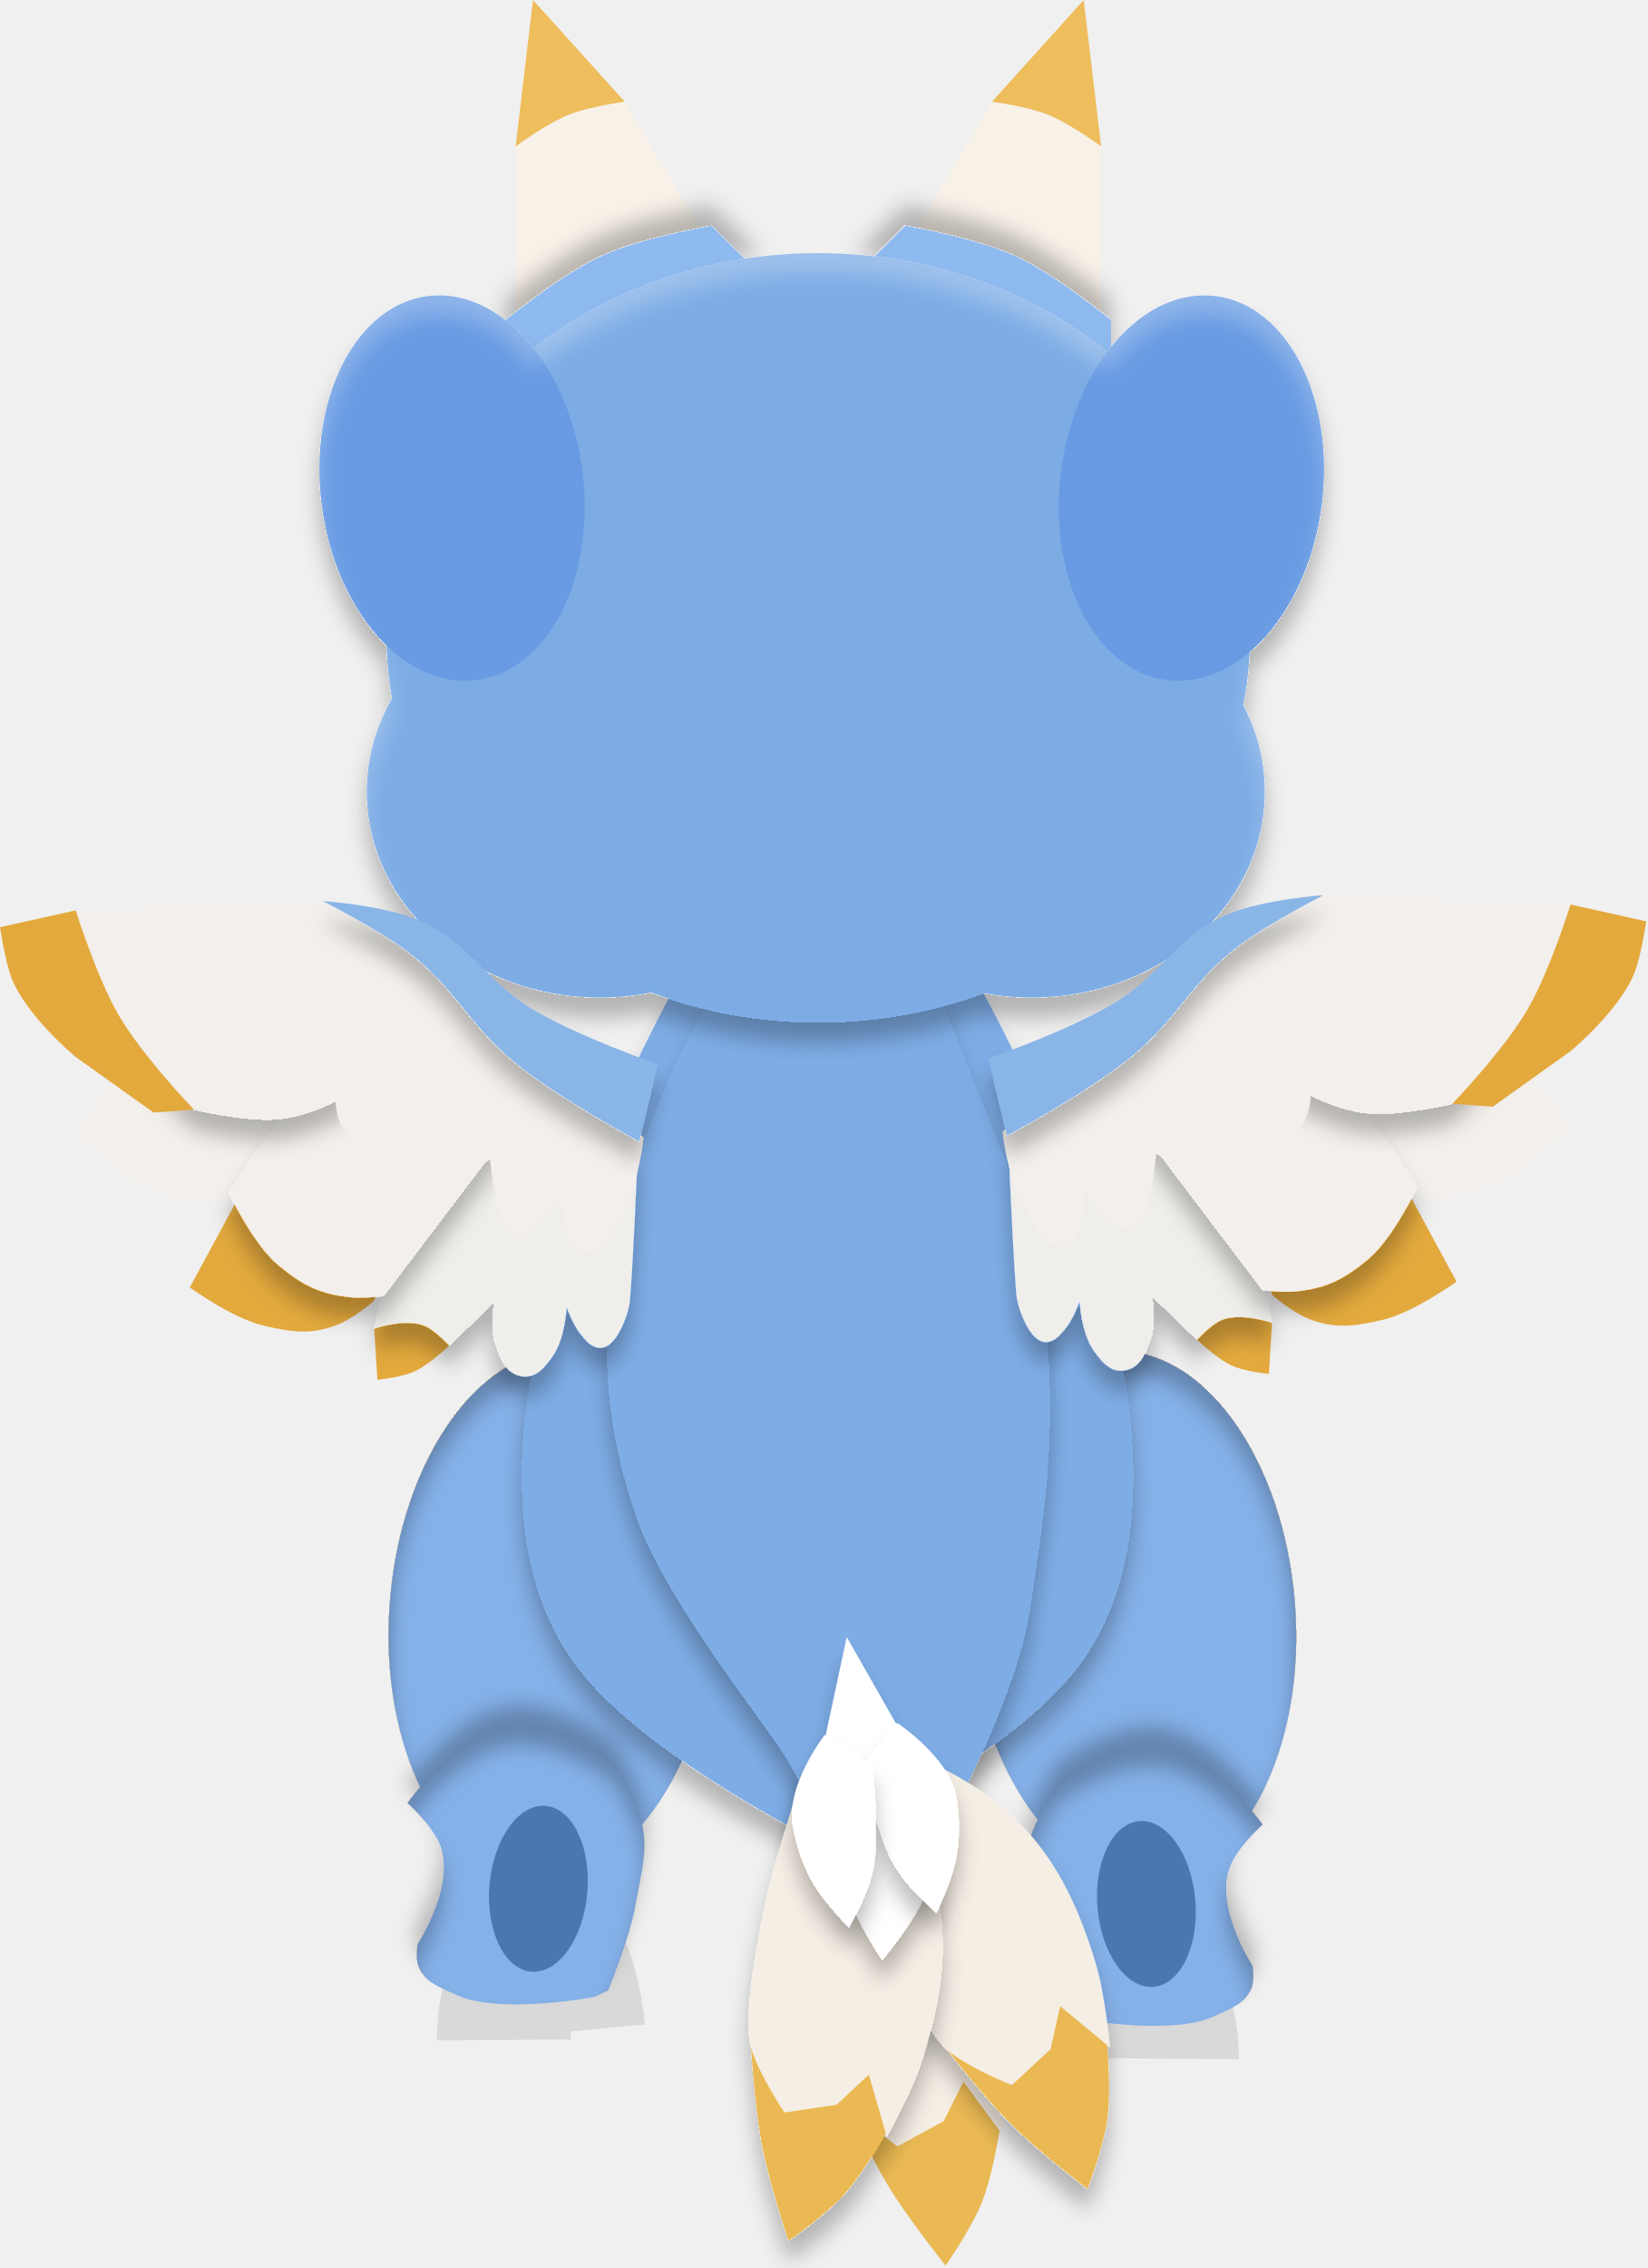
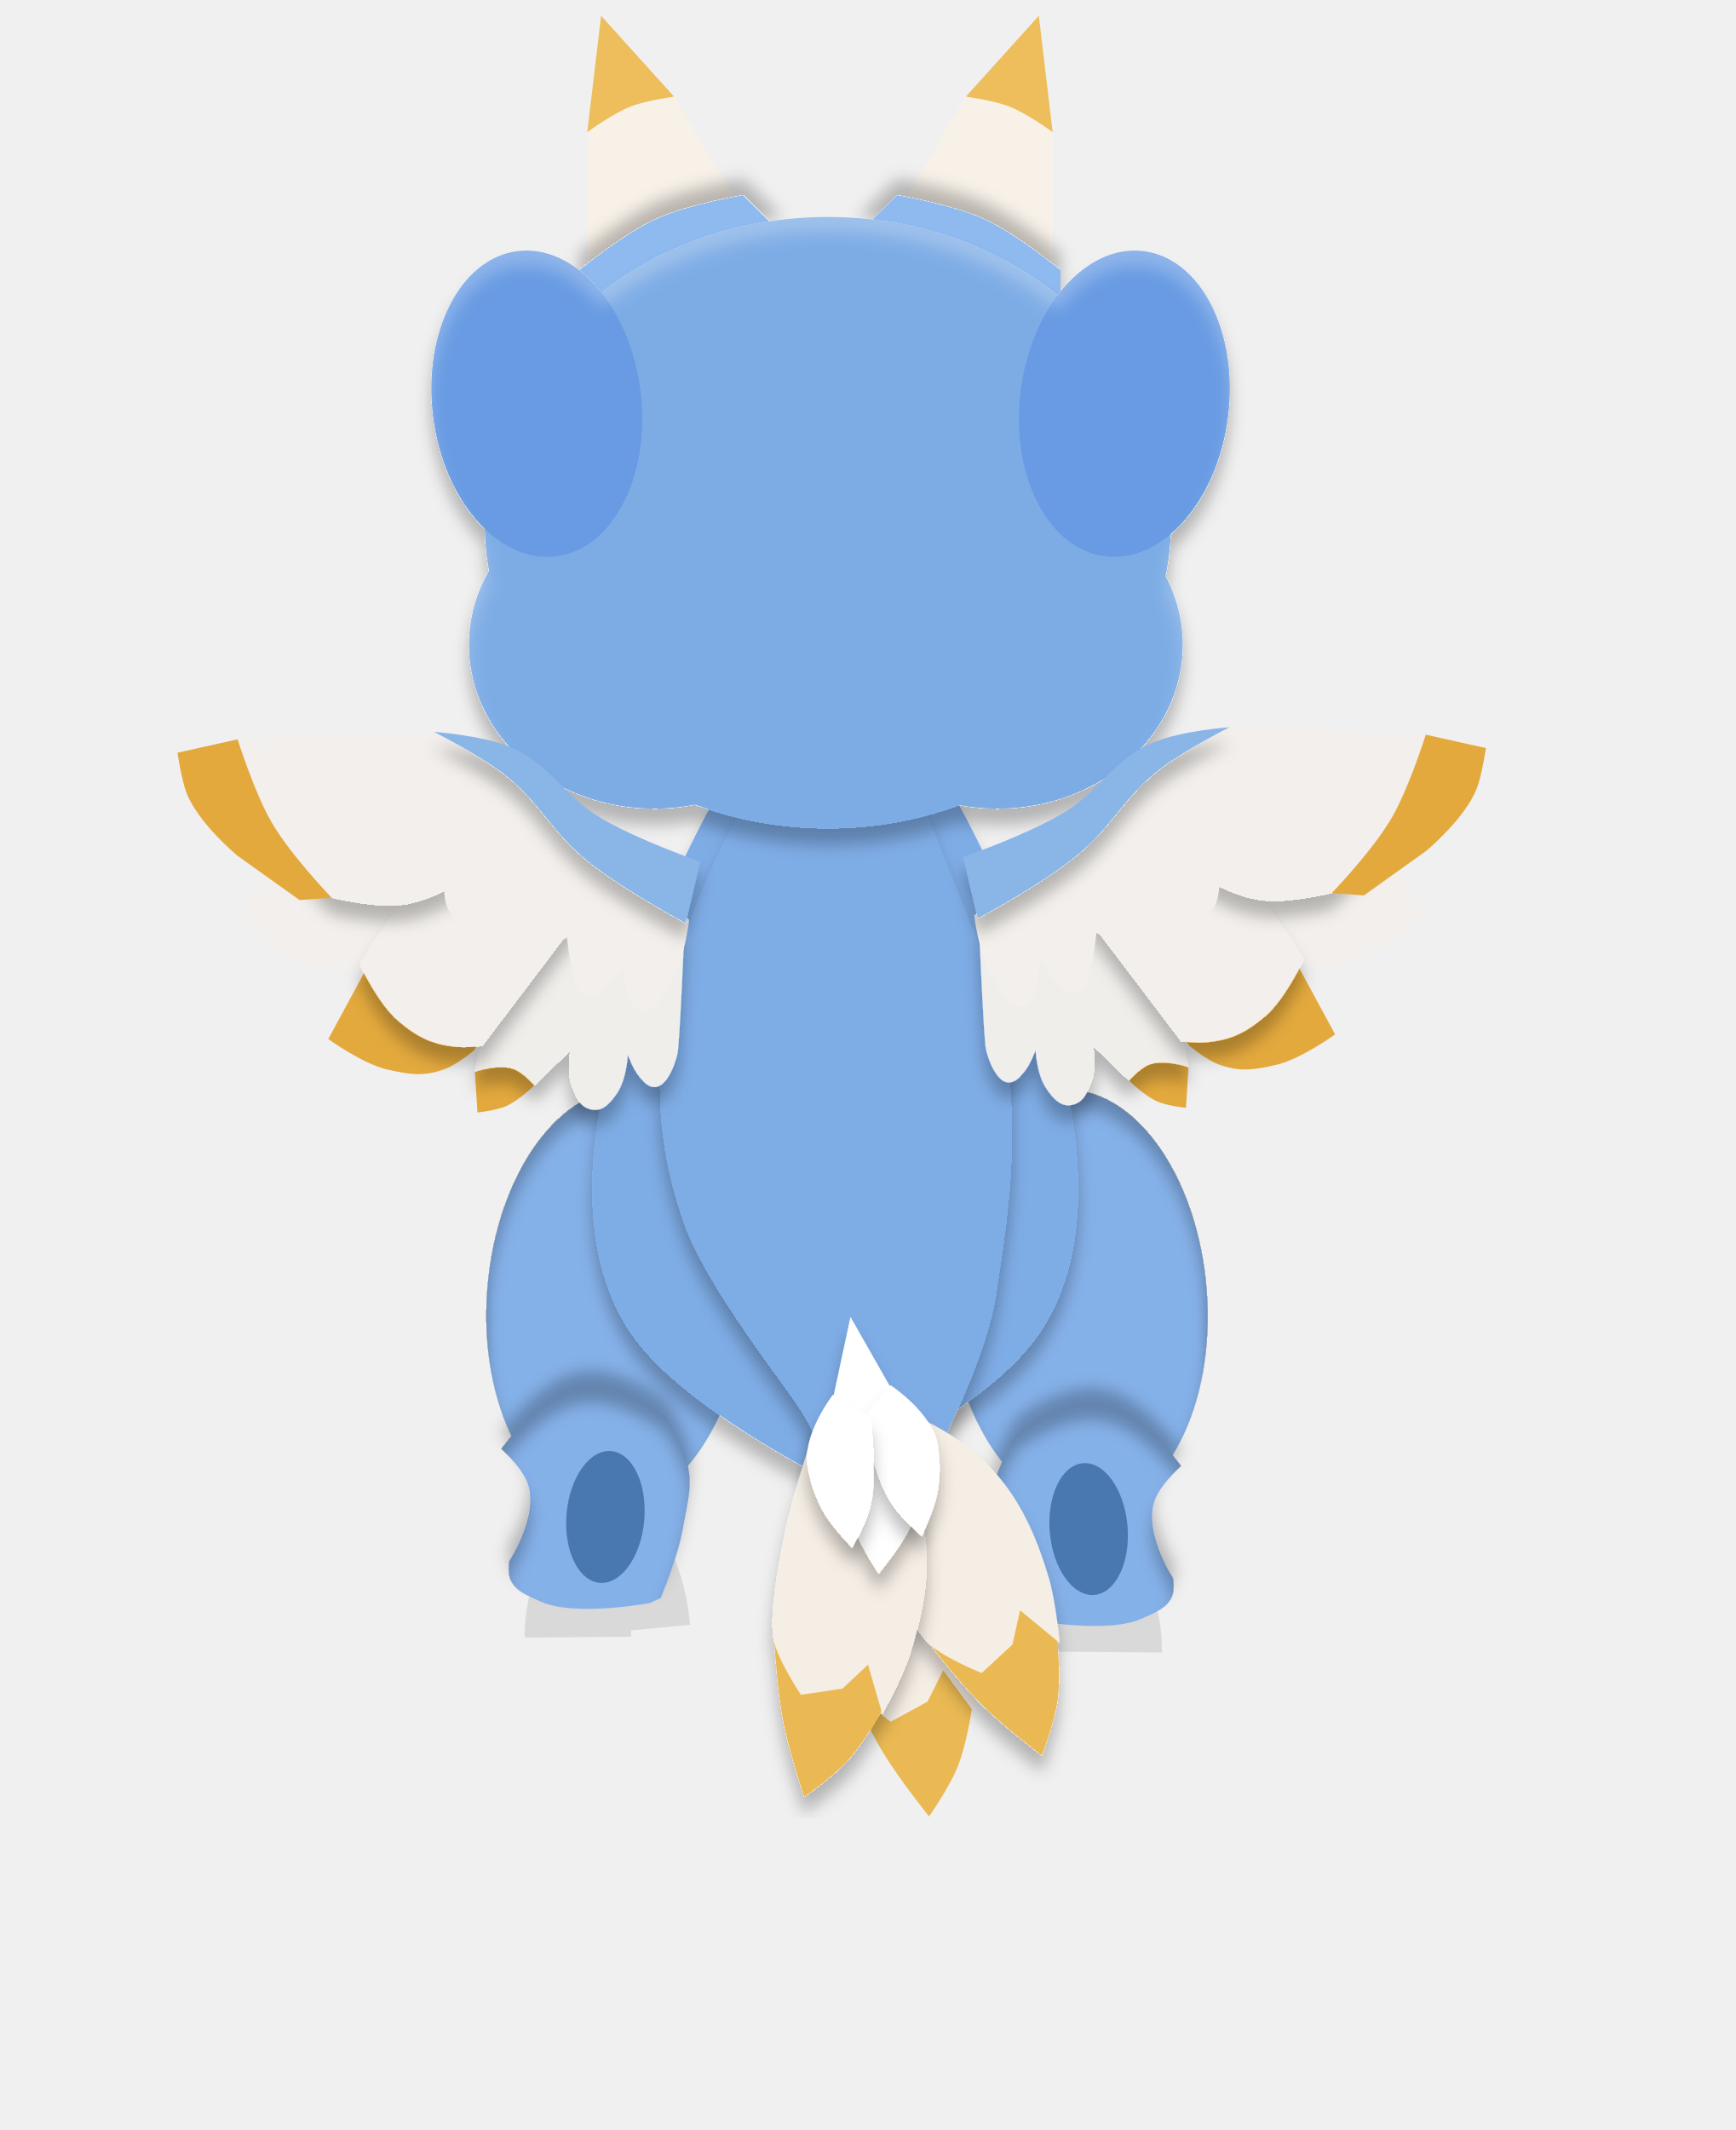
- <svg xmlns="http://www.w3.org/2000/svg" width="332" height="457" viewBox="0 0 332 457" fill="none">
+ <svg xmlns="http://www.w3.org/2000/svg" width="440" height="540" viewBox="-45 -4 440 540" fill="none">
  <g clip-path="url(#clip0_532_1063)">
    <path d="M129.989 407.913C129.31 400.785 127.556 394.053 125.115 389.199C122.674 384.346 119.746 381.767 116.973 382.032C114.202 382.296 111.812 385.381 110.333 390.609C108.853 395.836 108.404 402.778 109.084 409.907L119.536 408.909L129.989 407.913Z" fill="#D9D9D9" />
    <path d="M115.052 410.946C114.999 404.316 113.528 397.969 110.96 393.3C108.392 388.632 104.938 386.024 101.357 386.052C97.777 386.08 94.364 388.74 91.868 393.449C89.373 398.157 88 404.526 88.053 411.157L101.552 411.052L115.052 410.946Z" fill="#D9D9D9" />
    <g filter="url(#filter0_i_532_1063)">
      <path d="M107.234 378.603C125.352 380.017 141.899 357.325 144.194 327.92C146.488 298.514 133.662 273.531 115.545 272.117C97.427 270.703 80.88 293.394 78.585 322.8C76.29 352.205 89.117 377.189 107.234 378.603Z" fill="#85B1E9" />
    </g>
    <path d="M207.718 411.687C208.399 404.559 210.152 397.827 212.592 392.974C215.034 388.12 217.962 385.542 220.734 385.806C223.507 386.071 225.895 389.156 227.374 394.384C228.855 399.611 229.303 406.553 228.624 413.681L218.171 412.684L207.718 411.687Z" fill="#D9D9D9" />
    <path d="M222.656 414.721C222.708 408.091 224.18 401.744 226.748 397.075C229.315 392.407 232.77 389.799 236.351 389.828C239.931 389.855 243.344 392.516 245.838 397.224C248.334 401.932 249.707 408.302 249.655 414.932L236.156 414.826L222.656 414.721Z" fill="#D9D9D9" />
    <g filter="url(#filter1_i_532_1063)">
      <path d="M232.326 378.831C214.209 380.245 197.662 357.554 195.367 328.148C193.072 298.743 205.899 273.759 224.016 272.345C242.133 270.931 258.681 293.623 260.975 323.028C263.27 352.434 250.443 377.418 232.326 378.831Z" fill="#85B1E9" />
    </g>
    <g filter="url(#filter2_d_532_1063)">
      <path d="M167.12 184.645L166.224 371.74C166.224 371.74 131.74 354.985 117.196 336.889C81.212 292.116 137.831 195.65 137.831 195.65L133.172 184.645H167.12Z" fill="#7EACE5" />
    </g>
    <g filter="url(#filter3_d_532_1063)">
      <path d="M166.456 184.645L166.225 371.74C166.225 371.74 201.836 354.985 216.38 336.889C252.365 292.116 195.745 195.65 195.745 195.65L200.405 184.645H166.456Z" fill="#7EACE5" />
    </g>
    <g filter="url(#filter4_d_532_1063)">
      <path d="M124.98 247.586C129.944 223.586 143.616 197.412 150.141 192.382C156.665 187.352 167.834 186.161 174.231 189.367C182.763 193.644 187.666 196.152 191.48 206.086C199.008 225.695 209.252 246.586 210.98 269.086C212.708 291.586 210.273 306.086 207.48 324.586C203.48 351.086 171.48 402.586 171.48 402.586C171.48 402.586 171.454 372.342 156.481 351.086C150.141 342.086 133.552 320.586 128.481 306.086C123.41 291.586 119.662 273.299 124.98 247.586Z" fill="#7EACE5" />
    </g>
    <g filter="url(#filter5_di_532_1063)">
      <path d="M88.299 370.908C86.34 367.054 82.174 363.319 82.174 363.319C82.174 363.319 92.012 349.247 102.713 347.837C112.606 346.535 123.795 355.374 123.795 355.374C123.795 355.374 126.781 360.377 128.453 364.57C131.181 371.413 129.346 376.613 128.096 383.797C126.909 390.614 122.557 401.07 122.557 401.07L119.834 402.388C119.834 402.388 101.009 405.951 92.224 402.082C88.555 400.467 85.888 399.444 84.52 396.622C83.657 394.843 84.178 391.769 84.178 391.769C84.178 391.769 92.44 379.05 88.299 370.908Z" fill="#85B1E9" />
    </g>
    <path d="M107.059 397.281C112.498 397.756 117.559 390.665 118.363 381.443C119.168 372.222 115.41 364.362 109.971 363.888C104.531 363.414 99.47 370.505 98.666 379.726C97.862 388.947 101.62 396.807 107.059 397.281Z" fill="#4977AF" />
    <g filter="url(#filter6_di_532_1063)">
      <path d="M248.299 375.239C250.259 371.386 254.426 367.65 254.426 367.65C254.426 367.65 244.586 353.579 233.885 352.169C223.993 350.867 212.803 359.706 212.803 359.706C212.803 359.706 209.818 364.709 208.145 368.902C205.417 375.745 207.252 380.944 208.503 388.13C209.69 394.946 214.043 405.403 214.043 405.403L216.765 406.72C216.765 406.72 235.59 410.283 244.375 406.414C248.043 404.799 250.711 403.776 252.079 400.954C252.941 399.174 252.421 396.101 252.421 396.101C252.421 396.101 244.159 383.382 248.299 375.239Z" fill="#85B1E9" />
    </g>
    <path d="M232.511 400.346C227.072 400.82 222.011 393.73 221.207 384.509C220.403 375.288 224.16 367.429 229.6 366.954C235.039 366.48 240.1 373.571 240.904 382.791C241.708 392.012 237.95 399.871 232.511 400.346Z" fill="#4977AF" />
    <path d="M107.42 0L103.92 29.5L125.92 20.5L107.42 0Z" fill="#EEBD5C" />
    <path d="M103.92 29.5V63L141.42 46.5L125.92 20.5C125.92 20.5 119.029 21.412 114.92 23C110.266 24.799 103.92 29.5 103.92 29.5Z" fill="#F7F1E8" />
    <g filter="url(#filter7_d_532_1063)">
      <path d="M101.92 64.5V76.5C101.92 76.5 115.501 66.231 125.42 62C135.614 57.653 152.92 55 152.92 55L143.42 45.5C143.42 45.5 129.533 47.829 121.42 51.5C113.081 55.273 101.92 64.5 101.92 64.5Z" fill="#8EBAF0" />
    </g>
    <path d="M218.42 0L221.92 29.5L199.92 20.5L218.42 0Z" fill="#EEBD5C" />
    <path d="M221.92 29.5V63L184.42 46.5L199.92 20.5C199.92 20.5 206.811 21.412 210.92 23C215.574 24.799 221.92 29.5 221.92 29.5Z" fill="#F7F1E8" />
    <g filter="url(#filter8_d_532_1063)">
      <path d="M223.92 64.5V76.5C223.92 76.5 210.339 66.231 200.42 62C190.226 57.653 172.92 55 172.92 55L182.42 45.5C182.42 45.5 196.307 47.829 204.42 51.5C212.759 55.273 223.92 64.5 223.92 64.5Z" fill="#8EBAF0" />
    </g>
    <g filter="url(#filter9_di_532_1063)">
      <path d="M164.92 51C212.969 51 251.92 85.698 251.92 128.5C251.92 133.133 251.463 137.671 250.588 142.08C253.367 147.377 254.92 153.278 254.92 159.5C254.92 182.42 233.877 201 207.92 201C204.598 201 201.356 200.693 198.229 200.114C187.969 203.905 176.719 206 164.92 206C152.99 206 141.62 203.86 131.269 199.988C127.939 200.649 124.476 201 120.92 201C94.963 201 73.92 182.42 73.92 159.5C73.92 152.741 75.75 146.36 78.996 140.722C78.288 136.741 77.92 132.659 77.92 128.5C77.92 85.698 116.871 51 164.92 51Z" fill="#7DACE5" />
      <path d="M96.024 137.045C110.544 135.204 120.117 116.389 117.406 95.021C114.696 73.653 100.728 57.824 86.209 59.665C71.69 61.507 62.117 80.322 64.828 101.69C67.538 123.058 81.505 138.887 96.024 137.045Z" fill="#689BE3" />
      <path d="M235.209 137.045C220.69 135.204 211.117 116.389 213.827 95.021C216.538 73.653 230.505 57.824 245.024 59.665C259.543 61.507 269.116 80.322 266.406 101.69C263.696 123.058 249.728 138.887 235.209 137.045Z" fill="#689BE3" />
    </g>
    <path d="M76.062 278.031L75.423 267.728L92.652 260.818L90.53 271.121C90.53 271.121 86.546 275.015 83.424 276.391C80.719 277.583 76.062 278.031 76.062 278.031Z" fill="#E3A93D" />
    <path d="M38.246 259.416L49.98 237.756L83.35 243.841L75.301 262.223C75.301 262.223 71.169 265.691 68.065 266.907C62.672 269.018 58.95 268.448 53.214 267.143C46.947 265.716 38.246 259.416 38.246 259.416Z" fill="#E3A93D" />
    <path d="M39.408 242.326C47.79 244.033 60.443 237.641 60.443 237.641L66.663 213.522C66.663 213.522 41.834 208.608 27.63 214.23C22.883 216.108 15.303 228.274 15.303 228.274C15.303 228.274 23.912 236.827 28.112 238.699C31.789 240.338 34.292 241.285 39.408 242.326Z" fill="#F2EFEC" />
    <g filter="url(#filter10_d_532_1063)">
      <path d="M76.483 262.575L96.254 229.907L128.581 231.309C128.581 231.309 127.346 260.462 126.816 263.038C126.286 265.613 123.707 273.063 119.836 271.352C118.56 270.787 118.027 270.009 117.08 268.893C115.539 267.074 114.199 263.39 114.199 263.39C114.199 263.39 113.925 269.596 111.422 273.226C109.599 275.868 107.597 278.049 104.581 277.207C101.802 276.43 100.916 273.839 99.862 270.885C98.736 267.733 99.614 262.338 99.614 262.338L90.529 271.12C90.529 271.12 87.906 268.246 85.806 267.257C82.004 265.465 75.422 267.726 75.422 267.726L76.483 262.575Z" fill="#EFEEEB" />
    </g>
    <g filter="url(#filter11_d_532_1063)">
      <path d="M58.418 223.588C66.449 215.645 82.756 208.952 82.756 208.952L105.86 223.467L77.275 261.17C77.275 261.17 73.275 261.665 70.704 261.404C64.608 260.785 60.95 259.021 55.997 254.849C50.922 250.575 46.165 240.449 46.165 240.449C46.165 240.449 52.723 229.221 58.418 223.588Z" fill="#F2EFEC" />
    </g>
    <g filter="url(#filter12_d_532_1063)">
      <path d="M15.251 183.434L65.062 181.556L78.061 187.877L88.692 195.954L94.203 200.871C94.203 200.871 72.927 224.738 54.997 225.578C48.798 225.869 39.098 223.589 39.098 223.589C39.098 223.589 29.491 214.38 24.934 207.082C19.698 198.7 15.251 183.434 15.251 183.434Z" fill="#F2EFEC" />
    </g>
    <path d="M75.685 194.553C80.635 194.997 88.298 196.66 88.298 196.66L129.768 229.204C129.768 229.204 128.633 238.678 125.8 243.605C124.536 245.804 123.427 247.82 122.636 249.224C121.845 250.629 119.482 252.848 117.243 252.27C114.9 251.664 114.369 249.28 113.727 246.4L113.705 246.299C113.246 244.241 113.057 240.913 113.057 240.913C113.057 240.913 111.238 243.928 109.632 245.363C107.645 247.138 106.236 249.414 103.713 248.525C100.991 247.565 100.696 244.895 100.044 241.968C99.382 238.996 98.745 233.656 98.745 233.656C98.745 233.656 95.493 235.796 93.482 237.286C91.114 239.042 89.868 239.608 87.697 238.574C85.754 237.649 85.061 235.989 84.42 233.774C83.659 231.142 85.09 226.867 85.09 226.867C85.09 226.867 80.433 230.275 77.066 230.496C74.464 230.667 72.064 230.228 69.973 228.39C67.776 226.458 67.488 222.184 67.623 220.311C67.942 215.867 72.633 210.594 72.633 210.594C72.633 210.594 65.008 211.375 61.203 208.837C57.651 206.471 53.721 203.554 54.649 199.239C55.458 195.479 58.599 194.669 62.28 193.85C67.315 192.729 70.501 194.09 75.685 194.553Z" fill="#F2EFEC" />
    <g filter="url(#filter13_d_532_1063)">
      <path d="M107.473 203.446C116.788 208.972 132.554 214.449 132.554 214.449L128.846 230.022C128.846 230.022 112.876 221.528 103.774 214.101C94.524 206.553 91.753 199.017 82.26 191.858C75.939 187.09 65.062 181.557 65.062 181.557C65.062 181.557 76.977 182.382 84.112 185.301C94.505 189.553 97.669 197.632 107.473 203.446Z" fill="#8AB5E7" />
    </g>
    <path d="M30.949 224.176L39.098 223.589C39.098 223.589 28.601 212.732 23.756 204.273C19.419 196.699 15.251 183.433 15.251 183.433L0 186.83C0 186.83 1.008 193.49 2.217 196.782C5.065 204.538 15.198 212.937 15.198 212.937L30.949 224.176Z" fill="#E3A93D" />
    <path d="M255.737 276.855L256.376 266.552L239.147 259.643L241.269 269.946C241.269 269.946 245.253 273.839 248.375 275.215C251.08 276.407 255.737 276.855 255.737 276.855Z" fill="#E3A93D" />
    <path d="M293.553 258.241L281.818 236.581L248.448 242.666L256.497 261.048C256.497 261.048 260.629 264.516 263.734 265.732C269.126 267.843 272.849 267.273 278.585 265.967C284.851 264.541 293.553 258.241 293.553 258.241Z" fill="#E3A93D" />
    <path d="M292.392 241.15C284.009 242.857 271.356 236.465 271.356 236.465L265.137 212.346C265.137 212.346 289.966 207.433 304.17 213.054C308.917 214.932 316.496 227.098 316.496 227.098C316.496 227.098 307.887 235.651 303.687 237.523C300.01 239.162 297.508 240.109 292.392 241.15Z" fill="#F2EFEC" />
    <g filter="url(#filter14_d_532_1063)">
      <path d="M255.317 261.401L235.546 228.733L203.219 230.135C203.219 230.135 204.453 259.288 204.983 261.863C205.514 264.439 208.093 271.889 211.964 270.177C213.24 269.613 213.773 268.834 214.719 267.719C216.26 265.9 217.6 262.216 217.6 262.216C217.6 262.216 217.874 268.421 220.377 272.051C222.201 274.694 224.202 276.875 227.218 276.032C229.998 275.256 230.883 272.664 231.938 269.711C233.064 266.559 232.186 261.164 232.186 261.164L241.27 269.945C241.27 269.945 243.893 267.072 245.994 266.082C249.795 264.291 256.377 266.552 256.377 266.552L255.317 261.401Z" fill="#EFEEEB" />
    </g>
    <g filter="url(#filter15_d_532_1063)">
      <path d="M273.382 222.414C265.35 214.47 249.043 207.777 249.043 207.777L225.939 222.292L254.524 259.995C254.524 259.995 258.524 260.49 261.096 260.229C267.192 259.611 270.849 257.847 275.802 253.674C280.877 249.4 285.634 239.275 285.634 239.275C285.634 239.275 279.076 228.046 273.382 222.414Z" fill="#F2EFEC" />
    </g>
    <g filter="url(#filter16_d_532_1063)">
      <path d="M316.548 182.258L266.737 180.38L253.737 186.7L243.106 194.778L237.596 199.695C237.596 199.695 258.872 223.562 276.802 224.402C283.001 224.693 292.701 222.413 292.701 222.413C292.701 222.413 302.308 213.204 306.865 205.906C312.101 197.524 316.548 182.258 316.548 182.258Z" fill="#F2EFEC" />
    </g>
    <path d="M256.114 193.377C251.164 193.821 243.502 195.484 243.502 195.484L202.031 228.028C202.031 228.028 203.166 237.502 205.999 242.429C207.263 244.628 208.372 246.643 209.163 248.048C209.954 249.453 212.318 251.672 214.557 251.094C216.9 250.488 217.43 248.104 218.072 245.224L218.095 245.123C218.553 243.065 218.742 239.737 218.742 239.737C218.742 239.737 220.56 242.751 222.167 244.187C224.154 245.962 225.563 248.238 228.087 247.348C230.808 246.389 231.103 243.719 231.755 240.792C232.417 237.82 233.054 232.48 233.054 232.48C233.054 232.48 236.307 234.62 238.318 236.11C240.686 237.865 241.931 238.431 244.102 237.398C246.046 236.473 246.738 234.813 247.379 232.598C248.14 229.966 246.709 225.691 246.709 225.691C246.709 225.691 251.366 229.099 254.732 229.32C257.335 229.491 259.735 229.052 261.826 227.214C264.022 225.282 264.311 221.008 264.176 219.135C263.857 214.691 259.165 209.418 259.165 209.418C259.165 209.418 266.791 210.198 270.596 207.661C274.148 205.295 278.078 202.378 277.15 198.062C276.341 194.302 273.2 193.493 269.519 192.674C264.484 191.553 261.298 192.914 256.114 193.377Z" fill="#F2EFEC" />
    <g filter="url(#filter17_d_532_1063)">
      <path d="M224.326 202.27C215.011 207.796 199.244 213.273 199.244 213.273L202.953 228.846C202.953 228.846 218.923 220.352 228.025 212.925C237.275 205.377 240.046 197.841 249.539 190.682C255.86 185.914 266.736 180.381 266.736 180.381C266.736 180.381 254.822 181.206 247.687 184.125C237.294 188.377 234.13 196.456 224.326 202.27Z" fill="#8AB5E7" />
    </g>
    <path d="M300.85 223.001L292.7 222.414C292.7 222.414 303.198 211.557 308.043 203.098C312.38 195.524 316.548 182.258 316.548 182.258L331.799 185.655C331.799 185.655 330.791 192.315 329.583 195.606C326.734 203.363 316.601 211.762 316.601 211.762L300.85 223.001Z" fill="#E3A93D" />
    <path d="M197.665 444.34C200.36 437.927 201.796 427.014 201.796 427.014L193.183 412.665L168.252 418.493C168.252 418.493 174.201 432.679 179.36 441.022C183.289 447.375 190.578 456.514 190.578 456.514C190.578 456.514 195.534 449.411 197.665 444.34Z" fill="#EAB953" />
    <path d="M162.81 395.237C161.128 384.113 160.767 366.499 160.767 366.499L167.394 357.354C167.394 357.354 176.689 362.034 181.749 366.27C197.22 379.22 202.412 393.09 203.246 413.249C203.517 419.778 201.886 429.927 201.886 429.927L194.181 419.458L190.194 427.401L180.868 432.503C180.868 432.503 174.109 427.652 170.521 423.235C166.933 418.819 164.503 406.442 162.81 395.237Z" fill="#F5EEE5" />
    <g filter="url(#filter18_d_532_1063)">
      <path d="M223.11 427.532C224.162 420.657 222.895 409.722 222.895 409.722L211.047 397.905L188.286 409.63C188.286 409.63 197.512 421.939 204.549 428.774C209.906 433.978 219.202 441.067 219.202 441.067C219.202 441.067 222.278 432.971 223.11 427.532Z" fill="#EAB953" />
      <path d="M177.342 388.399C173 378.018 168.36 361.024 168.36 361.024L172.56 350.54C172.56 350.54 182.713 352.814 188.653 355.689C206.813 364.481 215.228 376.668 220.948 396.016C222.801 402.283 223.692 412.523 223.692 412.523L213.668 404.246L211.737 412.922L203.935 420.142C203.935 420.142 196.198 417.084 191.642 413.674C187.086 410.265 181.714 398.853 177.342 388.399Z" fill="#F5EEE5" />
    </g>
    <g filter="url(#filter19_d_532_1063)">
      <path d="M169.777 442.581C174.523 437.496 179.644 427.752 179.644 427.752L176.526 411.312L151.117 408.158C151.117 408.158 151.793 423.525 153.749 433.138C155.238 440.457 158.917 451.553 158.917 451.553C158.917 451.553 166.023 446.603 169.777 442.581Z" fill="#EAB953" />
      <path d="M154.052 384.454C156.321 373.434 162.074 356.782 162.074 356.782L171.455 350.494C171.455 350.494 178.557 358.098 181.84 363.822C191.878 381.324 191.954 396.134 185.766 415.338C183.762 421.558 178.722 430.517 178.722 430.517L175.112 418.029L168.625 424.103L158.111 425.665C158.111 425.665 153.445 418.777 151.606 413.391C149.766 408.007 151.767 395.553 154.052 384.454Z" fill="#F5EEE5" />
    </g>
    <g filter="url(#filter20_d_532_1063)">
      <path d="M169.359 367.723C169.072 363.249 166.388 349.836 166.388 349.836L170.659 329.868L180.674 347.466C180.674 347.466 190.391 359.628 189.463 369.339C188.989 374.285 187.639 379.631 185.316 384.18C183.025 388.67 177.802 394.955 177.802 394.955C177.802 394.955 173.569 388.624 171.911 384.211C169.589 378.029 169.776 374.209 169.359 367.723Z" fill="white" />
    </g>
    <g filter="url(#filter21_d_532_1063)">
      <path d="M176.133 365.191C174.951 361.622 173.678 355.889 173.678 355.889L180.82 347.164C180.82 347.164 191.478 354.166 192.782 362.24C193.448 366.352 193.485 370.975 192.566 375.158C191.659 379.286 188.755 385.491 188.755 385.491C188.755 385.491 183.979 381.253 181.699 378.025C178.504 373.502 177.846 370.363 176.133 365.191Z" fill="white" />
    </g>
    <g filter="url(#filter22_d_532_1063)">
      <path d="M176.474 365.134C176.44 361.376 175.794 355.538 175.794 355.538L166.217 349.587C166.217 349.587 158.392 359.654 159.763 367.717C160.461 371.825 161.919 376.211 164.139 379.872C166.33 383.487 171.082 388.422 171.082 388.422C171.082 388.422 174.234 382.87 175.35 379.078C176.912 373.766 176.522 370.583 176.474 365.134Z" fill="white" />
    </g>
  </g>
  <defs>
    <filter id="filter0_i_532_1063" x="78.319" y="272.055" width="66.14" height="110.611" filterUnits="userSpaceOnUse" color-interpolation-filters="sRGB">
      <feFlood flood-opacity="0" result="BackgroundImageFix" />
      <feBlend mode="normal" in="SourceGraphic" in2="BackgroundImageFix" result="shape" />
      <feColorMatrix in="SourceAlpha" type="matrix" values="0 0 0 0 0 0 0 0 0 0 0 0 0 0 0 0 0 0 127 0" result="hardAlpha" />
      <feOffset dy="4" />
      <feGaussianBlur stdDeviation="2" />
      <feComposite in2="hardAlpha" operator="arithmetic" k2="-1" k3="1" />
      <feColorMatrix type="matrix" values="0 0 0 0 0 0 0 0 0 0 0 0 0 0 0 0 0 0 0.25 0" />
      <feBlend mode="normal" in2="shape" result="effect1_innerShadow_532_1063" />
    </filter>
    <filter id="filter1_i_532_1063" x="195.102" y="272.283" width="66.14" height="110.611" filterUnits="userSpaceOnUse" color-interpolation-filters="sRGB">
      <feFlood flood-opacity="0" result="BackgroundImageFix" />
      <feBlend mode="normal" in="SourceGraphic" in2="BackgroundImageFix" result="shape" />
      <feColorMatrix in="SourceAlpha" type="matrix" values="0 0 0 0 0 0 0 0 0 0 0 0 0 0 0 0 0 0 127 0" result="hardAlpha" />
      <feOffset dy="4" />
      <feGaussianBlur stdDeviation="2" />
      <feComposite in2="hardAlpha" operator="arithmetic" k2="-1" k3="1" />
      <feColorMatrix type="matrix" values="0 0 0 0 0 0 0 0 0 0 0 0 0 0 0 0 0 0 0.25 0" />
      <feBlend mode="normal" in2="shape" result="effect1_innerShadow_532_1063" />
    </filter>
    <filter id="filter2_d_532_1063" x="101.227" y="184.645" width="69.894" height="195.096" filterUnits="userSpaceOnUse" color-interpolation-filters="sRGB">
      <feFlood flood-opacity="0" result="BackgroundImageFix" />
      <feColorMatrix in="SourceAlpha" type="matrix" values="0 0 0 0 0 0 0 0 0 0 0 0 0 0 0 0 0 0 127 0" result="hardAlpha" />
      <feOffset dy="4" />
      <feGaussianBlur stdDeviation="2" />
      <feComposite in2="hardAlpha" operator="out" />
      <feColorMatrix type="matrix" values="0 0 0 0 0 0 0 0 0 0 0 0 0 0 0 0 0 0 0.25 0" />
      <feBlend mode="normal" in2="BackgroundImageFix" result="effect1_dropShadow_532_1063" />
      <feBlend mode="normal" in="SourceGraphic" in2="effect1_dropShadow_532_1063" result="shape" />
    </filter>
    <filter id="filter3_d_532_1063" x="162.225" y="184.645" width="70.125" height="195.096" filterUnits="userSpaceOnUse" color-interpolation-filters="sRGB">
      <feFlood flood-opacity="0" result="BackgroundImageFix" />
      <feColorMatrix in="SourceAlpha" type="matrix" values="0 0 0 0 0 0 0 0 0 0 0 0 0 0 0 0 0 0 127 0" result="hardAlpha" />
      <feOffset dy="4" />
      <feGaussianBlur stdDeviation="2" />
      <feComposite in2="hardAlpha" operator="out" />
      <feColorMatrix type="matrix" values="0 0 0 0 0 0 0 0 0 0 0 0 0 0 0 0 0 0 0.25 0" />
      <feBlend mode="normal" in2="BackgroundImageFix" result="effect1_dropShadow_532_1063" />
      <feBlend mode="normal" in="SourceGraphic" in2="effect1_dropShadow_532_1063" result="shape" />
    </filter>
    <filter id="filter4_d_532_1063" x="118.396" y="187.586" width="97.163" height="223" filterUnits="userSpaceOnUse" color-interpolation-filters="sRGB">
      <feFlood flood-opacity="0" result="BackgroundImageFix" />
      <feColorMatrix in="SourceAlpha" type="matrix" values="0 0 0 0 0 0 0 0 0 0 0 0 0 0 0 0 0 0 127 0" result="hardAlpha" />
      <feOffset dy="4" />
      <feGaussianBlur stdDeviation="2" />
      <feComposite in2="hardAlpha" operator="out" />
      <feColorMatrix type="matrix" values="0 0 0 0 0 0 0 0 0 0 0 0 0 0 0 0 0 0 0.25 0" />
      <feBlend mode="normal" in2="BackgroundImageFix" result="effect1_dropShadow_532_1063" />
      <feBlend mode="normal" in="SourceGraphic" in2="effect1_dropShadow_532_1063" result="shape" />
    </filter>
    <filter id="filter5_di_532_1063" x="78.174" y="339.707" width="55.695" height="68.178" filterUnits="userSpaceOnUse" color-interpolation-filters="sRGB">
      <feFlood flood-opacity="0" result="BackgroundImageFix" />
      <feColorMatrix in="SourceAlpha" type="matrix" values="0 0 0 0 0 0 0 0 0 0 0 0 0 0 0 0 0 0 127 0" result="hardAlpha" />
      <feOffset dy="-4" />
      <feGaussianBlur stdDeviation="2" />
      <feComposite in2="hardAlpha" operator="out" />
      <feColorMatrix type="matrix" values="0 0 0 0 0 0 0 0 0 0 0 0 0 0 0 0 0 0 0.25 0" />
      <feBlend mode="normal" in2="BackgroundImageFix" result="effect1_dropShadow_532_1063" />
      <feBlend mode="normal" in="SourceGraphic" in2="effect1_dropShadow_532_1063" result="shape" />
      <feColorMatrix in="SourceAlpha" type="matrix" values="0 0 0 0 0 0 0 0 0 0 0 0 0 0 0 0 0 0 127 0" result="hardAlpha" />
      <feOffset dy="4" />
      <feGaussianBlur stdDeviation="2" />
      <feComposite in2="hardAlpha" operator="arithmetic" k2="-1" k3="1" />
      <feColorMatrix type="matrix" values="0 0 0 0 0 0 0 0 0 0 0 0 0 0 0 0 0 0 0.25 0" />
      <feBlend mode="normal" in2="shape" result="effect2_innerShadow_532_1063" />
    </filter>
    <filter id="filter6_di_532_1063" x="202.729" y="344.039" width="55.696" height="68.178" filterUnits="userSpaceOnUse" color-interpolation-filters="sRGB">
      <feFlood flood-opacity="0" result="BackgroundImageFix" />
      <feColorMatrix in="SourceAlpha" type="matrix" values="0 0 0 0 0 0 0 0 0 0 0 0 0 0 0 0 0 0 127 0" result="hardAlpha" />
      <feOffset dy="-4" />
      <feGaussianBlur stdDeviation="2" />
      <feComposite in2="hardAlpha" operator="out" />
      <feColorMatrix type="matrix" values="0 0 0 0 0 0 0 0 0 0 0 0 0 0 0 0 0 0 0.25 0" />
      <feBlend mode="normal" in2="BackgroundImageFix" result="effect1_dropShadow_532_1063" />
      <feBlend mode="normal" in="SourceGraphic" in2="effect1_dropShadow_532_1063" result="shape" />
      <feColorMatrix in="SourceAlpha" type="matrix" values="0 0 0 0 0 0 0 0 0 0 0 0 0 0 0 0 0 0 127 0" result="hardAlpha" />
      <feOffset dy="4" />
      <feGaussianBlur stdDeviation="2" />
      <feComposite in2="hardAlpha" operator="arithmetic" k2="-1" k3="1" />
      <feColorMatrix type="matrix" values="0 0 0 0 0 0 0 0 0 0 0 0 0 0 0 0 0 0 0.25 0" />
      <feBlend mode="normal" in2="shape" result="effect2_innerShadow_532_1063" />
    </filter>
    <filter id="filter7_d_532_1063" x="97.92" y="37.5" width="59" height="39" filterUnits="userSpaceOnUse" color-interpolation-filters="sRGB">
      <feFlood flood-opacity="0" result="BackgroundImageFix" />
      <feColorMatrix in="SourceAlpha" type="matrix" values="0 0 0 0 0 0 0 0 0 0 0 0 0 0 0 0 0 0 127 0" result="hardAlpha" />
      <feOffset dy="-4" />
      <feGaussianBlur stdDeviation="2" />
      <feComposite in2="hardAlpha" operator="out" />
      <feColorMatrix type="matrix" values="0 0 0 0 0 0 0 0 0 0 0 0 0 0 0 0 0 0 0.25 0" />
      <feBlend mode="normal" in2="BackgroundImageFix" result="effect1_dropShadow_532_1063" />
      <feBlend mode="normal" in="SourceGraphic" in2="effect1_dropShadow_532_1063" result="shape" />
    </filter>
    <filter id="filter8_d_532_1063" x="168.92" y="37.5" width="59" height="39" filterUnits="userSpaceOnUse" color-interpolation-filters="sRGB">
      <feFlood flood-opacity="0" result="BackgroundImageFix" />
      <feColorMatrix in="SourceAlpha" type="matrix" values="0 0 0 0 0 0 0 0 0 0 0 0 0 0 0 0 0 0 127 0" result="hardAlpha" />
      <feOffset dy="-4" />
      <feGaussianBlur stdDeviation="2" />
      <feComposite in2="hardAlpha" operator="out" />
      <feColorMatrix type="matrix" values="0 0 0 0 0 0 0 0 0 0 0 0 0 0 0 0 0 0 0.25 0" />
      <feBlend mode="normal" in2="BackgroundImageFix" result="effect1_dropShadow_532_1063" />
      <feBlend mode="normal" in="SourceGraphic" in2="effect1_dropShadow_532_1063" result="shape" />
    </filter>
    <filter id="filter9_di_532_1063" x="60.368" y="51" width="210.497" height="163" filterUnits="userSpaceOnUse" color-interpolation-filters="sRGB">
      <feFlood flood-opacity="0" result="BackgroundImageFix" />
      <feColorMatrix in="SourceAlpha" type="matrix" values="0 0 0 0 0 0 0 0 0 0 0 0 0 0 0 0 0 0 127 0" result="hardAlpha" />
      <feOffset dy="4" />
      <feGaussianBlur stdDeviation="2" />
      <feComposite in2="hardAlpha" operator="out" />
      <feColorMatrix type="matrix" values="0 0 0 0 0 0 0 0 0 0 0 0 0 0 0 0 0 0 0.25 0" />
      <feBlend mode="normal" in2="BackgroundImageFix" result="effect1_dropShadow_532_1063" />
      <feBlend mode="normal" in="SourceGraphic" in2="effect1_dropShadow_532_1063" result="shape" />
      <feColorMatrix in="SourceAlpha" type="matrix" values="0 0 0 0 0 0 0 0 0 0 0 0 0 0 0 0 0 0 127 0" result="hardAlpha" />
      <feOffset dy="4" />
      <feGaussianBlur stdDeviation="2" />
      <feComposite in2="hardAlpha" operator="arithmetic" k2="-1" k3="1" />
      <feColorMatrix type="matrix" values="0 0 0 0 1 0 0 0 0 1 0 0 0 0 1 0 0 0 0.25 0" />
      <feBlend mode="normal" in2="shape" result="effect2_innerShadow_532_1063" />
    </filter>
    <filter id="filter10_d_532_1063" x="71.423" y="229.908" width="61.158" height="55.482" filterUnits="userSpaceOnUse" color-interpolation-filters="sRGB">
      <feFlood flood-opacity="0" result="BackgroundImageFix" />
      <feColorMatrix in="SourceAlpha" type="matrix" values="0 0 0 0 0 0 0 0 0 0 0 0 0 0 0 0 0 0 127 0" result="hardAlpha" />
      <feOffset dy="4" />
      <feGaussianBlur stdDeviation="2" />
      <feComposite in2="hardAlpha" operator="out" />
      <feColorMatrix type="matrix" values="0 0 0 0 0 0 0 0 0 0 0 0 0 0 0 0 0 0 0.25 0" />
      <feBlend mode="normal" in2="BackgroundImageFix" result="effect1_dropShadow_532_1063" />
      <feBlend mode="normal" in="SourceGraphic" in2="effect1_dropShadow_532_1063" result="shape" />
    </filter>
    <filter id="filter11_d_532_1063" x="42.165" y="208.951" width="67.695" height="60.529" filterUnits="userSpaceOnUse" color-interpolation-filters="sRGB">
      <feFlood flood-opacity="0" result="BackgroundImageFix" />
      <feColorMatrix in="SourceAlpha" type="matrix" values="0 0 0 0 0 0 0 0 0 0 0 0 0 0 0 0 0 0 127 0" result="hardAlpha" />
      <feOffset dy="4" />
      <feGaussianBlur stdDeviation="2" />
      <feComposite in2="hardAlpha" operator="out" />
      <feColorMatrix type="matrix" values="0 0 0 0 0 0 0 0 0 0 0 0 0 0 0 0 0 0 0.25 0" />
      <feBlend mode="normal" in2="BackgroundImageFix" result="effect1_dropShadow_532_1063" />
      <feBlend mode="normal" in="SourceGraphic" in2="effect1_dropShadow_532_1063" result="shape" />
    </filter>
    <filter id="filter12_d_532_1063" x="11.251" y="181.557" width="86.952" height="52.047" filterUnits="userSpaceOnUse" color-interpolation-filters="sRGB">
      <feFlood flood-opacity="0" result="BackgroundImageFix" />
      <feColorMatrix in="SourceAlpha" type="matrix" values="0 0 0 0 0 0 0 0 0 0 0 0 0 0 0 0 0 0 127 0" result="hardAlpha" />
      <feOffset dy="4" />
      <feGaussianBlur stdDeviation="2" />
      <feComposite in2="hardAlpha" operator="out" />
      <feColorMatrix type="matrix" values="0 0 0 0 0 0 0 0 0 0 0 0 0 0 0 0 0 0 0.25 0" />
      <feBlend mode="normal" in2="BackgroundImageFix" result="effect1_dropShadow_532_1063" />
      <feBlend mode="normal" in="SourceGraphic" in2="effect1_dropShadow_532_1063" result="shape" />
    </filter>
    <filter id="filter13_d_532_1063" x="61.062" y="181.557" width="75.491" height="56.465" filterUnits="userSpaceOnUse" color-interpolation-filters="sRGB">
      <feFlood flood-opacity="0" result="BackgroundImageFix" />
      <feColorMatrix in="SourceAlpha" type="matrix" values="0 0 0 0 0 0 0 0 0 0 0 0 0 0 0 0 0 0 127 0" result="hardAlpha" />
      <feOffset dy="4" />
      <feGaussianBlur stdDeviation="2" />
      <feComposite in2="hardAlpha" operator="out" />
      <feColorMatrix type="matrix" values="0 0 0 0 0 0 0 0 0 0 0 0 0 0 0 0 0 0 0.25 0" />
      <feBlend mode="normal" in2="BackgroundImageFix" result="effect1_dropShadow_532_1063" />
      <feBlend mode="normal" in="SourceGraphic" in2="effect1_dropShadow_532_1063" result="shape" />
    </filter>
    <filter id="filter14_d_532_1063" x="199.219" y="228.732" width="61.158" height="55.484" filterUnits="userSpaceOnUse" color-interpolation-filters="sRGB">
      <feFlood flood-opacity="0" result="BackgroundImageFix" />
      <feColorMatrix in="SourceAlpha" type="matrix" values="0 0 0 0 0 0 0 0 0 0 0 0 0 0 0 0 0 0 127 0" result="hardAlpha" />
      <feOffset dy="4" />
      <feGaussianBlur stdDeviation="2" />
      <feComposite in2="hardAlpha" operator="out" />
      <feColorMatrix type="matrix" values="0 0 0 0 0 0 0 0 0 0 0 0 0 0 0 0 0 0 0.25 0" />
      <feBlend mode="normal" in2="BackgroundImageFix" result="effect1_dropShadow_532_1063" />
      <feBlend mode="normal" in="SourceGraphic" in2="effect1_dropShadow_532_1063" result="shape" />
    </filter>
    <filter id="filter15_d_532_1063" x="221.939" y="207.777" width="67.694" height="60.527" filterUnits="userSpaceOnUse" color-interpolation-filters="sRGB">
      <feFlood flood-opacity="0" result="BackgroundImageFix" />
      <feColorMatrix in="SourceAlpha" type="matrix" values="0 0 0 0 0 0 0 0 0 0 0 0 0 0 0 0 0 0 127 0" result="hardAlpha" />
      <feOffset dy="4" />
      <feGaussianBlur stdDeviation="2" />
      <feComposite in2="hardAlpha" operator="out" />
      <feColorMatrix type="matrix" values="0 0 0 0 0 0 0 0 0 0 0 0 0 0 0 0 0 0 0.25 0" />
      <feBlend mode="normal" in2="BackgroundImageFix" result="effect1_dropShadow_532_1063" />
      <feBlend mode="normal" in="SourceGraphic" in2="effect1_dropShadow_532_1063" result="shape" />
    </filter>
    <filter id="filter16_d_532_1063" x="233.596" y="180.381" width="86.952" height="52.047" filterUnits="userSpaceOnUse" color-interpolation-filters="sRGB">
      <feFlood flood-opacity="0" result="BackgroundImageFix" />
      <feColorMatrix in="SourceAlpha" type="matrix" values="0 0 0 0 0 0 0 0 0 0 0 0 0 0 0 0 0 0 127 0" result="hardAlpha" />
      <feOffset dy="4" />
      <feGaussianBlur stdDeviation="2" />
      <feComposite in2="hardAlpha" operator="out" />
      <feColorMatrix type="matrix" values="0 0 0 0 0 0 0 0 0 0 0 0 0 0 0 0 0 0 0.25 0" />
      <feBlend mode="normal" in2="BackgroundImageFix" result="effect1_dropShadow_532_1063" />
      <feBlend mode="normal" in="SourceGraphic" in2="effect1_dropShadow_532_1063" result="shape" />
    </filter>
    <filter id="filter17_d_532_1063" x="195.244" y="180.381" width="75.492" height="56.465" filterUnits="userSpaceOnUse" color-interpolation-filters="sRGB">
      <feFlood flood-opacity="0" result="BackgroundImageFix" />
      <feColorMatrix in="SourceAlpha" type="matrix" values="0 0 0 0 0 0 0 0 0 0 0 0 0 0 0 0 0 0 127 0" result="hardAlpha" />
      <feOffset dy="4" />
      <feGaussianBlur stdDeviation="2" />
      <feComposite in2="hardAlpha" operator="out" />
      <feColorMatrix type="matrix" values="0 0 0 0 0 0 0 0 0 0 0 0 0 0 0 0 0 0 0.25 0" />
      <feBlend mode="normal" in2="BackgroundImageFix" result="effect1_dropShadow_532_1063" />
      <feBlend mode="normal" in="SourceGraphic" in2="effect1_dropShadow_532_1063" result="shape" />
    </filter>
    <filter id="filter18_d_532_1063" x="164.36" y="350.539" width="63.332" height="98.527" filterUnits="userSpaceOnUse" color-interpolation-filters="sRGB">
      <feFlood flood-opacity="0" result="BackgroundImageFix" />
      <feColorMatrix in="SourceAlpha" type="matrix" values="0 0 0 0 0 0 0 0 0 0 0 0 0 0 0 0 0 0 127 0" result="hardAlpha" />
      <feOffset dy="4" />
      <feGaussianBlur stdDeviation="2" />
      <feComposite in2="hardAlpha" operator="out" />
      <feColorMatrix type="matrix" values="0 0 0 0 0 0 0 0 0 0 0 0 0 0 0 0 0 0 0.25 0" />
      <feBlend mode="normal" in2="BackgroundImageFix" result="effect1_dropShadow_532_1063" />
      <feBlend mode="normal" in="SourceGraphic" in2="effect1_dropShadow_532_1063" result="shape" />
    </filter>
    <filter id="filter19_d_532_1063" x="146.886" y="350.494" width="47.096" height="109.059" filterUnits="userSpaceOnUse" color-interpolation-filters="sRGB">
      <feFlood flood-opacity="0" result="BackgroundImageFix" />
      <feColorMatrix in="SourceAlpha" type="matrix" values="0 0 0 0 0 0 0 0 0 0 0 0 0 0 0 0 0 0 127 0" result="hardAlpha" />
      <feOffset dy="4" />
      <feGaussianBlur stdDeviation="2" />
      <feComposite in2="hardAlpha" operator="out" />
      <feColorMatrix type="matrix" values="0 0 0 0 0 0 0 0 0 0 0 0 0 0 0 0 0 0 0.25 0" />
      <feBlend mode="normal" in2="BackgroundImageFix" result="effect1_dropShadow_532_1063" />
      <feBlend mode="normal" in="SourceGraphic" in2="effect1_dropShadow_532_1063" result="shape" />
    </filter>
    <filter id="filter20_d_532_1063" x="162.388" y="329.867" width="31.138" height="73.088" filterUnits="userSpaceOnUse" color-interpolation-filters="sRGB">
      <feFlood flood-opacity="0" result="BackgroundImageFix" />
      <feColorMatrix in="SourceAlpha" type="matrix" values="0 0 0 0 0 0 0 0 0 0 0 0 0 0 0 0 0 0 127 0" result="hardAlpha" />
      <feOffset dy="4" />
      <feGaussianBlur stdDeviation="2" />
      <feComposite in2="hardAlpha" operator="out" />
      <feColorMatrix type="matrix" values="0 0 0 0 0 0 0 0 0 0 0 0 0 0 0 0 0 0 0.25 0" />
      <feBlend mode="normal" in2="BackgroundImageFix" result="effect1_dropShadow_532_1063" />
      <feBlend mode="normal" in="SourceGraphic" in2="effect1_dropShadow_532_1063" result="shape" />
    </filter>
    <filter id="filter21_d_532_1063" x="169.678" y="347.164" width="27.593" height="46.326" filterUnits="userSpaceOnUse" color-interpolation-filters="sRGB">
      <feFlood flood-opacity="0" result="BackgroundImageFix" />
      <feColorMatrix in="SourceAlpha" type="matrix" values="0 0 0 0 0 0 0 0 0 0 0 0 0 0 0 0 0 0 127 0" result="hardAlpha" />
      <feOffset dy="4" />
      <feGaussianBlur stdDeviation="2" />
      <feComposite in2="hardAlpha" operator="out" />
      <feColorMatrix type="matrix" values="0 0 0 0 0 0 0 0 0 0 0 0 0 0 0 0 0 0 0.25 0" />
      <feBlend mode="normal" in2="BackgroundImageFix" result="effect1_dropShadow_532_1063" />
      <feBlend mode="normal" in="SourceGraphic" in2="effect1_dropShadow_532_1063" result="shape" />
    </filter>
    <filter id="filter22_d_532_1063" x="155.602" y="349.586" width="24.95" height="46.836" filterUnits="userSpaceOnUse" color-interpolation-filters="sRGB">
      <feFlood flood-opacity="0" result="BackgroundImageFix" />
      <feColorMatrix in="SourceAlpha" type="matrix" values="0 0 0 0 0 0 0 0 0 0 0 0 0 0 0 0 0 0 127 0" result="hardAlpha" />
      <feOffset dy="4" />
      <feGaussianBlur stdDeviation="2" />
      <feComposite in2="hardAlpha" operator="out" />
      <feColorMatrix type="matrix" values="0 0 0 0 0 0 0 0 0 0 0 0 0 0 0 0 0 0 0.25 0" />
      <feBlend mode="normal" in2="BackgroundImageFix" result="effect1_dropShadow_532_1063" />
      <feBlend mode="normal" in="SourceGraphic" in2="effect1_dropShadow_532_1063" result="shape" />
    </filter>
    <clipPath id="clip0_532_1063">
      <rect width="332" height="457" fill="white" />
    </clipPath>
  </defs>
</svg>
